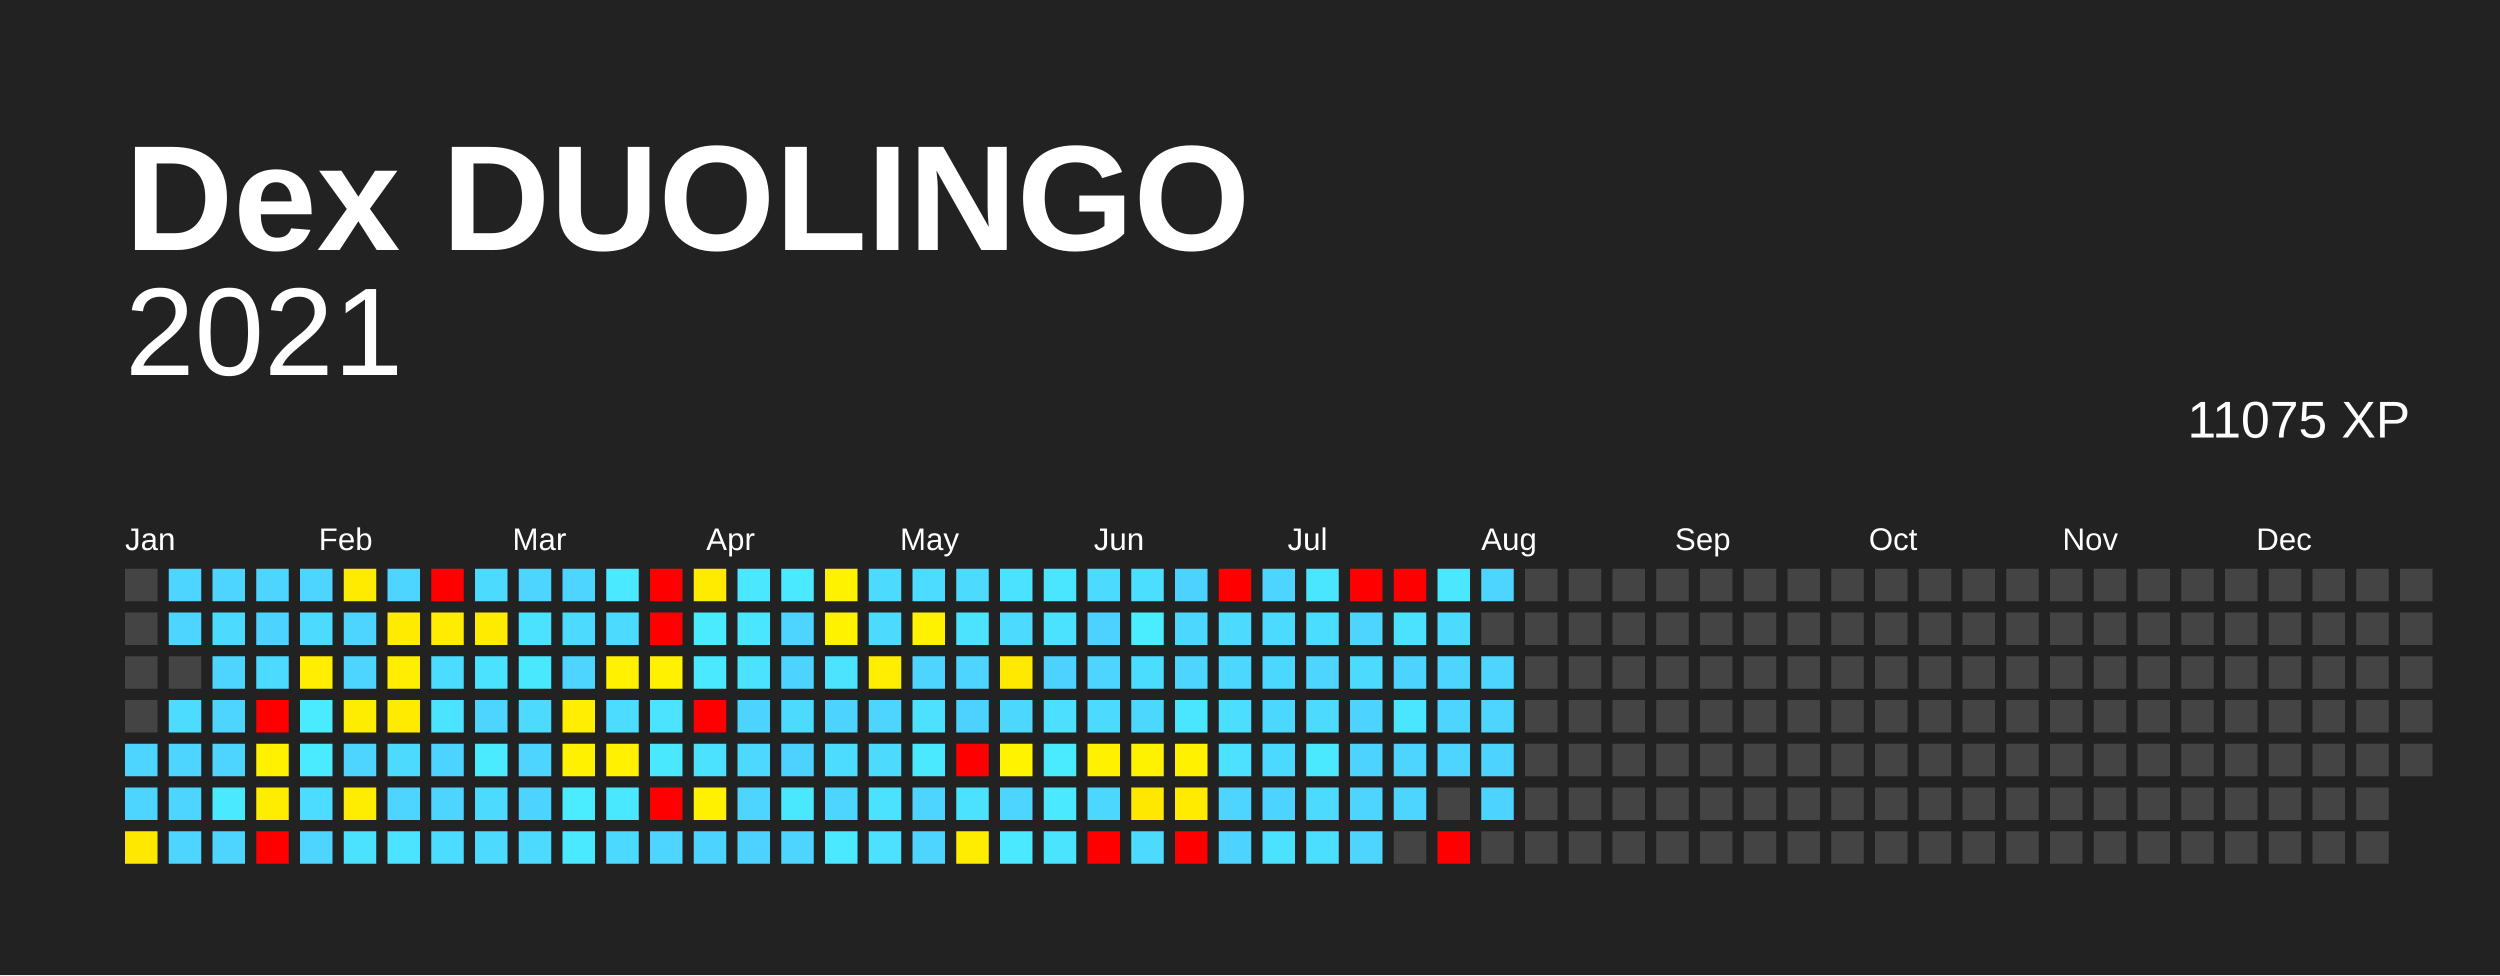
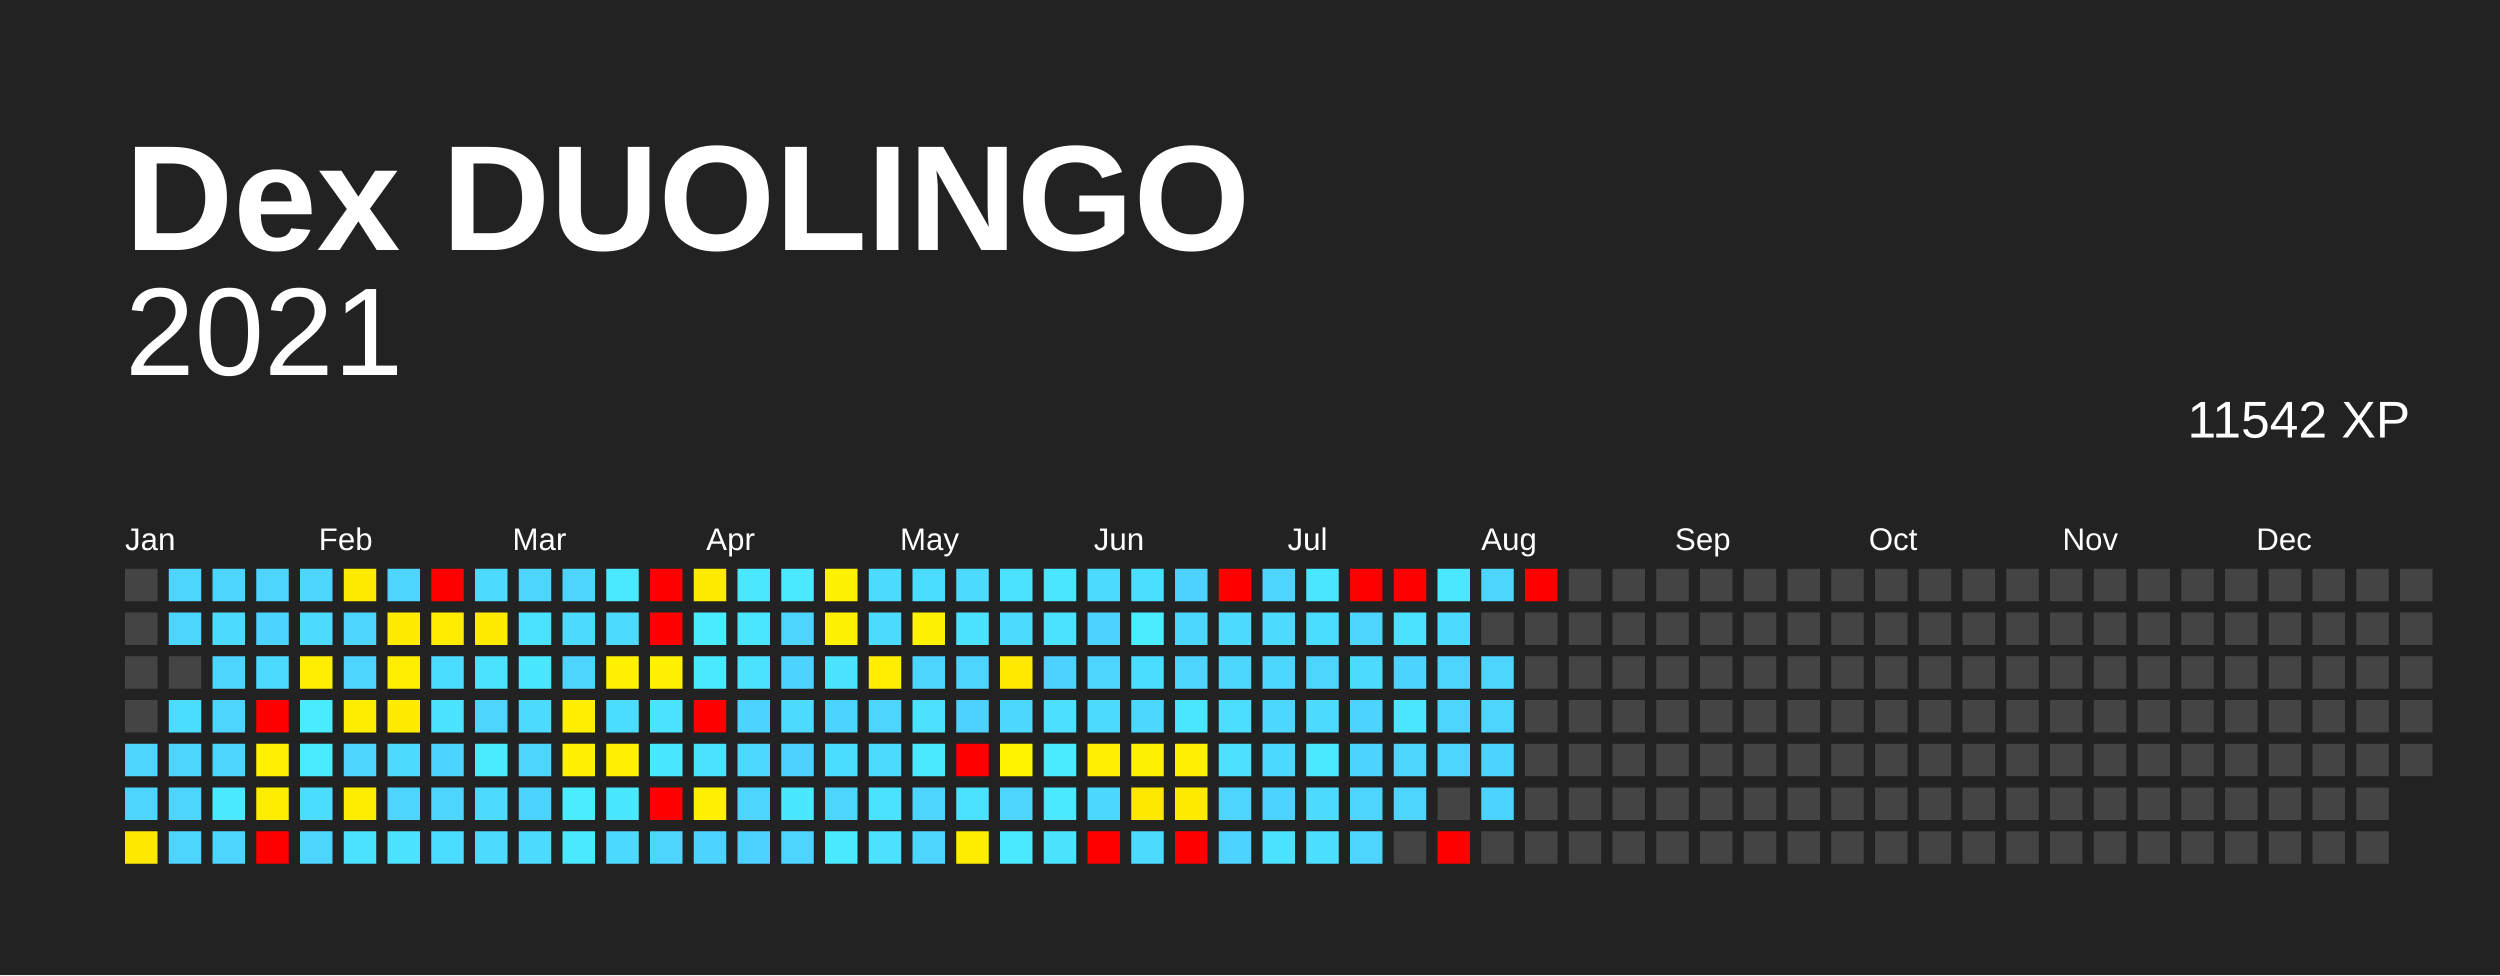
<svg xmlns="http://www.w3.org/2000/svg" baseProfile="full" height="78mm" version="1.1" viewBox="0,0,200,78" width="200mm">
  <defs />
  <rect fill="#222222" height="78" width="200" x="0" y="0" />
  <text fill="#FFFFFF" style="font-size:12px; font-family:Arial; font-weight:bold;" x="10" y="20">Dex DUOLINGO</text>
  <text alignment-baseline="hanging" fill="#FFFFFF" style="font-size:10.0px; font-family:Arial;" x="10" y="30">2021</text>
-   <text alignment-baseline="hanging" fill="#FFFFFF" style="font-size:4.125px; font-family:Arial;" x="175" y="35">11075 XP</text>
+   <text alignment-baseline="hanging" fill="#FFFFFF" style="font-size:4.125px; font-family:Arial;" x="175" y="35">11542 XP</text>
  <text fill="#FFFFFF" style="font-size:2.5px; font-family:Arial" x="10.0" y="44">Jan</text>
  <text fill="#FFFFFF" style="font-size:2.5px; font-family:Arial" x="25.5" y="44">Feb</text>
  <text fill="#FFFFFF" style="font-size:2.5px; font-family:Arial" x="41.0" y="44">Mar</text>
  <text fill="#FFFFFF" style="font-size:2.5px; font-family:Arial" x="56.5" y="44">Apr</text>
  <text fill="#FFFFFF" style="font-size:2.5px; font-family:Arial" x="72.0" y="44">May</text>
  <text fill="#FFFFFF" style="font-size:2.5px; font-family:Arial" x="87.5" y="44">Jun</text>
  <text fill="#FFFFFF" style="font-size:2.5px; font-family:Arial" x="103.0" y="44">Jul</text>
  <text fill="#FFFFFF" style="font-size:2.5px; font-family:Arial" x="118.5" y="44">Aug</text>
  <text fill="#FFFFFF" style="font-size:2.5px; font-family:Arial" x="134.0" y="44">Sep</text>
  <text fill="#FFFFFF" style="font-size:2.5px; font-family:Arial" x="149.5" y="44">Oct</text>
  <text fill="#FFFFFF" style="font-size:2.5px; font-family:Arial" x="165.0" y="44">Nov</text>
  <text fill="#FFFFFF" style="font-size:2.5px; font-family:Arial" x="180.5" y="44">Dec</text>
  <rect fill="#444444" height="2.6" width="2.6" x="10.0" y="45.5" />
  <rect fill="#444444" height="2.6" width="2.6" x="10.0" y="49.0" />
  <rect fill="#444444" height="2.6" width="2.6" x="10.0" y="52.5" />
  <rect fill="#444444" height="2.6" width="2.6" x="10.0" y="56.0" />
  <rect fill="#4dd4ff" height="2.6" width="2.6" x="10.0" y="59.5" />
  <rect fill="#4dd5ff" height="2.6" width="2.6" x="10.0" y="63.0" />
  <rect fill="#ffe800" height="2.6" width="2.6" x="10.0" y="66.5" />
  <rect fill="#4dd4ff" height="2.6" width="2.6" x="13.5" y="45.5" />
  <rect fill="#4dd4ff" height="2.6" width="2.6" x="13.5" y="49.0" />
  <rect fill="#444444" height="2.6" width="2.6" x="13.5" y="52.5" />
  <rect fill="#4cdcff" height="2.6" width="2.6" x="13.5" y="56.0" />
  <rect fill="#4dd4ff" height="2.6" width="2.6" x="13.5" y="59.5" />
  <rect fill="#4dd5ff" height="2.6" width="2.6" x="13.5" y="63.0" />
  <rect fill="#4dd5ff" height="2.6" width="2.6" x="13.5" y="66.5" />
  <rect fill="#4dd5ff" height="2.6" width="2.6" x="17.0" y="45.5" />
  <rect fill="#4cdbff" height="2.6" width="2.6" x="17.0" y="49.0" />
  <rect fill="#4dd4ff" height="2.6" width="2.6" x="17.0" y="52.5" />
  <rect fill="#4dd4ff" height="2.6" width="2.6" x="17.0" y="56.0" />
  <rect fill="#4dd5ff" height="2.6" width="2.6" x="17.0" y="59.5" />
  <rect fill="#4ae9ff" height="2.6" width="2.6" x="17.0" y="63.0" />
  <rect fill="#4dd4ff" height="2.6" width="2.6" x="17.0" y="66.5" />
  <rect fill="#4dd4ff" height="2.6" width="2.6" x="20.5" y="45.5" />
  <rect fill="#4dd3ff" height="2.6" width="2.6" x="20.5" y="49.0" />
  <rect fill="#4cdaff" height="2.6" width="2.6" x="20.5" y="52.5" />
  <rect fill="red" height="2.6" width="2.6" x="20.5" y="56.0" />
  <rect fill="#fff100" height="2.6" width="2.6" x="20.5" y="59.5" />
  <rect fill="#ffed00" height="2.6" width="2.6" x="20.5" y="63.0" />
  <rect fill="red" height="2.6" width="2.6" x="20.5" y="66.5" />
  <rect fill="#4dd5ff" height="2.6" width="2.6" x="24.0" y="45.5" />
  <rect fill="#4cdbff" height="2.6" width="2.6" x="24.0" y="49.0" />
  <rect fill="#ffee00" height="2.6" width="2.6" x="24.0" y="52.5" />
  <rect fill="#4aeaff" height="2.6" width="2.6" x="24.0" y="56.0" />
  <rect fill="#4aeaff" height="2.6" width="2.6" x="24.0" y="59.5" />
  <rect fill="#4cdcff" height="2.6" width="2.6" x="24.0" y="63.0" />
  <rect fill="#4dd4ff" height="2.6" width="2.6" x="24.0" y="66.5" />
  <rect fill="#ffeb00" height="2.6" width="2.6" x="27.5" y="45.5" />
  <rect fill="#4dd4ff" height="2.6" width="2.6" x="27.5" y="49.0" />
  <rect fill="#4dd4ff" height="2.6" width="2.6" x="27.5" y="52.5" />
  <rect fill="#ffed00" height="2.6" width="2.6" x="27.5" y="56.0" />
  <rect fill="#4dd4ff" height="2.6" width="2.6" x="27.5" y="59.5" />
  <rect fill="#ffed00" height="2.6" width="2.6" x="27.5" y="63.0" />
  <rect fill="#4be2ff" height="2.6" width="2.6" x="27.5" y="66.5" />
  <rect fill="#4dd4ff" height="2.6" width="2.6" x="31.0" y="45.5" />
  <rect fill="#ffeb00" height="2.6" width="2.6" x="31.0" y="49.0" />
  <rect fill="#ffee00" height="2.6" width="2.6" x="31.0" y="52.5" />
  <rect fill="#ffeb00" height="2.6" width="2.6" x="31.0" y="56.0" />
  <rect fill="#4cdbff" height="2.6" width="2.6" x="31.0" y="59.5" />
  <rect fill="#4dd4ff" height="2.6" width="2.6" x="31.0" y="63.0" />
  <rect fill="#4be3ff" height="2.6" width="2.6" x="31.0" y="66.5" />
  <rect fill="red" height="2.6" width="2.6" x="34.5" y="45.5" />
  <rect fill="#ffec00" height="2.6" width="2.6" x="34.5" y="49.0" />
  <rect fill="#4cdcff" height="2.6" width="2.6" x="34.5" y="52.5" />
  <rect fill="#4be3ff" height="2.6" width="2.6" x="34.5" y="56.0" />
  <rect fill="#4dd3ff" height="2.6" width="2.6" x="34.5" y="59.5" />
  <rect fill="#4dd4ff" height="2.6" width="2.6" x="34.5" y="63.0" />
  <rect fill="#4cdcff" height="2.6" width="2.6" x="34.5" y="66.5" />
  <rect fill="#4cdaff" height="2.6" width="2.6" x="38.0" y="45.5" />
  <rect fill="#ffeb00" height="2.6" width="2.6" x="38.0" y="49.0" />
  <rect fill="#4be2ff" height="2.6" width="2.6" x="38.0" y="52.5" />
  <rect fill="#4dd5ff" height="2.6" width="2.6" x="38.0" y="56.0" />
  <rect fill="#4aeaff" height="2.6" width="2.6" x="38.0" y="59.5" />
  <rect fill="#4cdaff" height="2.6" width="2.6" x="38.0" y="63.0" />
  <rect fill="#4cdbff" height="2.6" width="2.6" x="38.0" y="66.5" />
  <rect fill="#4dd4ff" height="2.6" width="2.6" x="41.5" y="45.5" />
  <rect fill="#4be2ff" height="2.6" width="2.6" x="41.5" y="49.0" />
  <rect fill="#4ae8ff" height="2.6" width="2.6" x="41.5" y="52.5" />
  <rect fill="#4cdbff" height="2.6" width="2.6" x="41.5" y="56.0" />
  <rect fill="#4dd4ff" height="2.6" width="2.6" x="41.5" y="59.5" />
  <rect fill="#4dd3ff" height="2.6" width="2.6" x="41.5" y="63.0" />
  <rect fill="#4cdbff" height="2.6" width="2.6" x="41.5" y="66.5" />
  <rect fill="#4dd5ff" height="2.6" width="2.6" x="45.0" y="45.5" />
  <rect fill="#4cdaff" height="2.6" width="2.6" x="45.0" y="49.0" />
  <rect fill="#4dd4ff" height="2.6" width="2.6" x="45.0" y="52.5" />
  <rect fill="#ffee00" height="2.6" width="2.6" x="45.0" y="56.0" />
  <rect fill="#fff100" height="2.6" width="2.6" x="45.0" y="59.5" />
  <rect fill="#4aecff" height="2.6" width="2.6" x="45.0" y="63.0" />
  <rect fill="#4ae9ff" height="2.6" width="2.6" x="45.0" y="66.5" />
  <rect fill="#4ae9ff" height="2.6" width="2.6" x="48.5" y="45.5" />
  <rect fill="#4cdbff" height="2.6" width="2.6" x="48.5" y="49.0" />
  <rect fill="#fff100" height="2.6" width="2.6" x="48.5" y="52.5" />
  <rect fill="#4cdcff" height="2.6" width="2.6" x="48.5" y="56.0" />
  <rect fill="#fff100" height="2.6" width="2.6" x="48.5" y="59.5" />
  <rect fill="#4ae8ff" height="2.6" width="2.6" x="48.5" y="63.0" />
  <rect fill="#4cd9ff" height="2.6" width="2.6" x="48.5" y="66.5" />
  <rect fill="red" height="2.6" width="2.6" x="52.0" y="45.5" />
  <rect fill="red" height="2.6" width="2.6" x="52.0" y="49.0" />
  <rect fill="#fff100" height="2.6" width="2.6" x="52.0" y="52.5" />
  <rect fill="#4be3ff" height="2.6" width="2.6" x="52.0" y="56.0" />
  <rect fill="#4ae8ff" height="2.6" width="2.6" x="52.0" y="59.5" />
  <rect fill="red" height="2.6" width="2.6" x="52.0" y="63.0" />
  <rect fill="#4dd5ff" height="2.6" width="2.6" x="52.0" y="66.5" />
  <rect fill="#ffeb00" height="2.6" width="2.6" x="55.5" y="45.5" />
  <rect fill="#4aeaff" height="2.6" width="2.6" x="55.5" y="49.0" />
  <rect fill="#4ae9ff" height="2.6" width="2.6" x="55.5" y="52.5" />
  <rect fill="red" height="2.6" width="2.6" x="55.5" y="56.0" />
  <rect fill="#4be2ff" height="2.6" width="2.6" x="55.5" y="59.5" />
  <rect fill="#fff100" height="2.6" width="2.6" x="55.5" y="63.0" />
  <rect fill="#4dd3ff" height="2.6" width="2.6" x="55.5" y="66.5" />
  <rect fill="#4ae7ff" height="2.6" width="2.6" x="59.0" y="45.5" />
  <rect fill="#4ae6ff" height="2.6" width="2.6" x="59.0" y="49.0" />
  <rect fill="#4be2ff" height="2.6" width="2.6" x="59.0" y="52.5" />
  <rect fill="#4dd3ff" height="2.6" width="2.6" x="59.0" y="56.0" />
  <rect fill="#4cd8ff" height="2.6" width="2.6" x="59.0" y="59.5" />
  <rect fill="#4dd5ff" height="2.6" width="2.6" x="59.0" y="63.0" />
  <rect fill="#4dd2ff" height="2.6" width="2.6" x="59.0" y="66.5" />
  <rect fill="#4ae9ff" height="2.6" width="2.6" x="62.5" y="45.5" />
  <rect fill="#4dd4ff" height="2.6" width="2.6" x="62.5" y="49.0" />
  <rect fill="#4dd3ff" height="2.6" width="2.6" x="62.5" y="52.5" />
  <rect fill="#4cdaff" height="2.6" width="2.6" x="62.5" y="56.0" />
  <rect fill="#4dd2ff" height="2.6" width="2.6" x="62.5" y="59.5" />
  <rect fill="#4ae8ff" height="2.6" width="2.6" x="62.5" y="63.0" />
  <rect fill="#4dd4ff" height="2.6" width="2.6" x="62.5" y="66.5" />
  <rect fill="#fff200" height="2.6" width="2.6" x="66.0" y="45.5" />
  <rect fill="#fff200" height="2.6" width="2.6" x="66.0" y="49.0" />
  <rect fill="#4be3ff" height="2.6" width="2.6" x="66.0" y="52.5" />
  <rect fill="#4dd3ff" height="2.6" width="2.6" x="66.0" y="56.0" />
  <rect fill="#4cdcff" height="2.6" width="2.6" x="66.0" y="59.5" />
  <rect fill="#4dd5ff" height="2.6" width="2.6" x="66.0" y="63.0" />
  <rect fill="#4ae9ff" height="2.6" width="2.6" x="66.0" y="66.5" />
  <rect fill="#4cdbff" height="2.6" width="2.6" x="69.5" y="45.5" />
  <rect fill="#4cdaff" height="2.6" width="2.6" x="69.5" y="49.0" />
  <rect fill="#ffee00" height="2.6" width="2.6" x="69.5" y="52.5" />
  <rect fill="#4dd4ff" height="2.6" width="2.6" x="69.5" y="56.0" />
  <rect fill="#4cdbff" height="2.6" width="2.6" x="69.5" y="59.5" />
  <rect fill="#4be2ff" height="2.6" width="2.6" x="69.5" y="63.0" />
  <rect fill="#4be1ff" height="2.6" width="2.6" x="69.5" y="66.5" />
  <rect fill="#4cdcff" height="2.6" width="2.6" x="73.0" y="45.5" />
  <rect fill="#fff200" height="2.6" width="2.6" x="73.0" y="49.0" />
  <rect fill="#4dd4ff" height="2.6" width="2.6" x="73.0" y="52.5" />
  <rect fill="#4be1ff" height="2.6" width="2.6" x="73.0" y="56.0" />
  <rect fill="#4ae9ff" height="2.6" width="2.6" x="73.0" y="59.5" />
  <rect fill="#4dd5ff" height="2.6" width="2.6" x="73.0" y="63.0" />
  <rect fill="#4dd4ff" height="2.6" width="2.6" x="73.0" y="66.5" />
  <rect fill="#4cdbff" height="2.6" width="2.6" x="76.5" y="45.5" />
  <rect fill="#4be3ff" height="2.6" width="2.6" x="76.5" y="49.0" />
  <rect fill="#4dd4ff" height="2.6" width="2.6" x="76.5" y="52.5" />
  <rect fill="#4dd2ff" height="2.6" width="2.6" x="76.5" y="56.0" />
  <rect fill="red" height="2.6" width="2.6" x="76.5" y="59.5" />
  <rect fill="#4be2ff" height="2.6" width="2.6" x="76.5" y="63.0" />
  <rect fill="#ffed00" height="2.6" width="2.6" x="76.5" y="66.5" />
  <rect fill="#4be2ff" height="2.6" width="2.6" x="80.0" y="45.5" />
  <rect fill="#4cdbff" height="2.6" width="2.6" x="80.0" y="49.0" />
  <rect fill="#ffe900" height="2.6" width="2.6" x="80.0" y="52.5" />
  <rect fill="#4cd7ff" height="2.6" width="2.6" x="80.0" y="56.0" />
  <rect fill="#fff300" height="2.6" width="2.6" x="80.0" y="59.5" />
  <rect fill="#4dd5ff" height="2.6" width="2.6" x="80.0" y="63.0" />
  <rect fill="#4ae9ff" height="2.6" width="2.6" x="80.0" y="66.5" />
  <rect fill="#4ae6ff" height="2.6" width="2.6" x="83.5" y="45.5" />
  <rect fill="#4be2ff" height="2.6" width="2.6" x="83.5" y="49.0" />
  <rect fill="#4dd2ff" height="2.6" width="2.6" x="83.5" y="52.5" />
  <rect fill="#4be0ff" height="2.6" width="2.6" x="83.5" y="56.0" />
  <rect fill="#4aebff" height="2.6" width="2.6" x="83.5" y="59.5" />
  <rect fill="#4ae9ff" height="2.6" width="2.6" x="83.5" y="63.0" />
  <rect fill="#4be4ff" height="2.6" width="2.6" x="83.5" y="66.5" />
  <rect fill="#4cdbff" height="2.6" width="2.6" x="87.0" y="45.5" />
  <rect fill="#4dd2ff" height="2.6" width="2.6" x="87.0" y="49.0" />
  <rect fill="#4dd4ff" height="2.6" width="2.6" x="87.0" y="52.5" />
  <rect fill="#4cdbff" height="2.6" width="2.6" x="87.0" y="56.0" />
  <rect fill="#fff100" height="2.6" width="2.6" x="87.0" y="59.5" />
  <rect fill="#4cd7ff" height="2.6" width="2.6" x="87.0" y="63.0" />
  <rect fill="red" height="2.6" width="2.6" x="87.0" y="66.5" />
  <rect fill="#4bdfff" height="2.6" width="2.6" x="90.5" y="45.5" />
  <rect fill="#4aecff" height="2.6" width="2.6" x="90.5" y="49.0" />
  <rect fill="#4bddff" height="2.6" width="2.6" x="90.5" y="52.5" />
  <rect fill="#4cd7ff" height="2.6" width="2.6" x="90.5" y="56.0" />
  <rect fill="#fff200" height="2.6" width="2.6" x="90.5" y="59.5" />
  <rect fill="#ffe800" height="2.6" width="2.6" x="90.5" y="63.0" />
  <rect fill="#4cdaff" height="2.6" width="2.6" x="90.5" y="66.5" />
  <rect fill="#4dd2ff" height="2.6" width="2.6" x="94.0" y="45.5" />
  <rect fill="#4cd7ff" height="2.6" width="2.6" x="94.0" y="49.0" />
  <rect fill="#4dd5ff" height="2.6" width="2.6" x="94.0" y="52.5" />
  <rect fill="#4ae5ff" height="2.6" width="2.6" x="94.0" y="56.0" />
  <rect fill="#fff100" height="2.6" width="2.6" x="94.0" y="59.5" />
  <rect fill="#ffeb00" height="2.6" width="2.6" x="94.0" y="63.0" />
  <rect fill="red" height="2.6" width="2.6" x="94.0" y="66.5" />
  <rect fill="red" height="2.6" width="2.6" x="97.5" y="45.5" />
  <rect fill="#4cdaff" height="2.6" width="2.6" x="97.5" y="49.0" />
  <rect fill="#4cd7ff" height="2.6" width="2.6" x="97.5" y="52.5" />
  <rect fill="#4bdeff" height="2.6" width="2.6" x="97.5" y="56.0" />
  <rect fill="#4be1ff" height="2.6" width="2.6" x="97.5" y="59.5" />
  <rect fill="#4dd4ff" height="2.6" width="2.6" x="97.5" y="63.0" />
  <rect fill="#4dd3ff" height="2.6" width="2.6" x="97.5" y="66.5" />
  <rect fill="#4dd4ff" height="2.6" width="2.6" x="101.0" y="45.5" />
  <rect fill="#4cdaff" height="2.6" width="2.6" x="101.0" y="49.0" />
  <rect fill="#4cd7ff" height="2.6" width="2.6" x="101.0" y="52.5" />
  <rect fill="#4cd7ff" height="2.6" width="2.6" x="101.0" y="56.0" />
  <rect fill="#4cd9ff" height="2.6" width="2.6" x="101.0" y="59.5" />
  <rect fill="#4dd3ff" height="2.6" width="2.6" x="101.0" y="63.0" />
  <rect fill="#4be2ff" height="2.6" width="2.6" x="101.0" y="66.5" />
  <rect fill="#4ae6ff" height="2.6" width="2.6" x="104.5" y="45.5" />
  <rect fill="#4bddff" height="2.6" width="2.6" x="104.5" y="49.0" />
  <rect fill="#4dd4ff" height="2.6" width="2.6" x="104.5" y="52.5" />
  <rect fill="#4cdaff" height="2.6" width="2.6" x="104.5" y="56.0" />
  <rect fill="#4ae9ff" height="2.6" width="2.6" x="104.5" y="59.5" />
  <rect fill="#4cdbff" height="2.6" width="2.6" x="104.5" y="63.0" />
  <rect fill="#4bdeff" height="2.6" width="2.6" x="104.5" y="66.5" />
  <rect fill="red" height="2.6" width="2.6" x="108.0" y="45.5" />
  <rect fill="#4dd4ff" height="2.6" width="2.6" x="108.0" y="49.0" />
  <rect fill="#4cdaff" height="2.6" width="2.6" x="108.0" y="52.5" />
  <rect fill="#4dd3ff" height="2.6" width="2.6" x="108.0" y="56.0" />
  <rect fill="#4dd3ff" height="2.6" width="2.6" x="108.0" y="59.5" />
  <rect fill="#4dd4ff" height="2.6" width="2.6" x="108.0" y="63.0" />
  <rect fill="#4dd4ff" height="2.6" width="2.6" x="108.0" y="66.5" />
  <rect fill="red" height="2.6" width="2.6" x="111.5" y="45.5" />
  <rect fill="#4be2ff" height="2.6" width="2.6" x="111.5" y="49.0" />
  <rect fill="#4dd3ff" height="2.6" width="2.6" x="111.5" y="52.5" />
  <rect fill="#4ae5ff" height="2.6" width="2.6" x="111.5" y="56.0" />
  <rect fill="#4dd4ff" height="2.6" width="2.6" x="111.5" y="59.5" />
  <rect fill="#4dd5ff" height="2.6" width="2.6" x="111.5" y="63.0" />
  <rect fill="#444444" height="2.6" width="2.6" x="111.5" y="66.5" />
  <rect fill="#4ae7ff" height="2.6" width="2.6" x="115.0" y="45.5" />
  <rect fill="#4cdbff" height="2.6" width="2.6" x="115.0" y="49.0" />
  <rect fill="#4dd4ff" height="2.6" width="2.6" x="115.0" y="52.5" />
  <rect fill="#4dd4ff" height="2.6" width="2.6" x="115.0" y="56.0" />
  <rect fill="#4dd4ff" height="2.6" width="2.6" x="115.0" y="59.5" />
  <rect fill="#444444" height="2.6" width="2.6" x="115.0" y="63.0" />
  <rect fill="red" height="2.6" width="2.6" x="115.0" y="66.5" />
  <rect fill="#4dd4ff" height="2.6" width="2.6" x="118.5" y="45.5" />
  <rect fill="#444444" height="2.6" width="2.6" x="118.5" y="49.0" />
  <rect fill="#4dd4ff" height="2.6" width="2.6" x="118.5" y="52.5" />
  <rect fill="#4dd4ff" height="2.6" width="2.6" x="118.5" y="56.0" />
  <rect fill="#4dd3ff" height="2.6" width="2.6" x="118.5" y="59.5" />
  <rect fill="#4dd3ff" height="2.6" width="2.6" x="118.5" y="63.0" />
  <rect fill="#444444" height="2.6" width="2.6" x="118.5" y="66.5" />
-   <rect fill="#444444" height="2.6" width="2.6" x="122.0" y="45.5" />
+   <rect fill="red" height="2.6" width="2.6" x="122.0" y="45.5" />
  <rect fill="#444444" height="2.6" width="2.6" x="122.0" y="49.0" />
  <rect fill="#444444" height="2.6" width="2.6" x="122.0" y="52.5" />
  <rect fill="#444444" height="2.6" width="2.6" x="122.0" y="56.0" />
  <rect fill="#444444" height="2.6" width="2.6" x="122.0" y="59.5" />
  <rect fill="#444444" height="2.6" width="2.6" x="122.0" y="63.0" />
  <rect fill="#444444" height="2.6" width="2.6" x="122.0" y="66.5" />
  <rect fill="#444444" height="2.6" width="2.6" x="125.5" y="45.5" />
  <rect fill="#444444" height="2.6" width="2.6" x="125.5" y="49.0" />
  <rect fill="#444444" height="2.6" width="2.6" x="125.5" y="52.5" />
  <rect fill="#444444" height="2.6" width="2.6" x="125.5" y="56.0" />
  <rect fill="#444444" height="2.6" width="2.6" x="125.5" y="59.5" />
  <rect fill="#444444" height="2.6" width="2.6" x="125.5" y="63.0" />
  <rect fill="#444444" height="2.6" width="2.6" x="125.5" y="66.5" />
  <rect fill="#444444" height="2.6" width="2.6" x="129.0" y="45.5" />
  <rect fill="#444444" height="2.6" width="2.6" x="129.0" y="49.0" />
  <rect fill="#444444" height="2.6" width="2.6" x="129.0" y="52.5" />
  <rect fill="#444444" height="2.6" width="2.6" x="129.0" y="56.0" />
  <rect fill="#444444" height="2.6" width="2.6" x="129.0" y="59.5" />
  <rect fill="#444444" height="2.6" width="2.6" x="129.0" y="63.0" />
  <rect fill="#444444" height="2.6" width="2.6" x="129.0" y="66.5" />
  <rect fill="#444444" height="2.6" width="2.6" x="132.5" y="45.5" />
  <rect fill="#444444" height="2.6" width="2.6" x="132.5" y="49.0" />
  <rect fill="#444444" height="2.6" width="2.6" x="132.5" y="52.5" />
  <rect fill="#444444" height="2.6" width="2.6" x="132.5" y="56.0" />
  <rect fill="#444444" height="2.6" width="2.6" x="132.5" y="59.5" />
  <rect fill="#444444" height="2.6" width="2.6" x="132.5" y="63.0" />
  <rect fill="#444444" height="2.6" width="2.6" x="132.5" y="66.5" />
  <rect fill="#444444" height="2.6" width="2.6" x="136.0" y="45.5" />
  <rect fill="#444444" height="2.6" width="2.6" x="136.0" y="49.0" />
  <rect fill="#444444" height="2.6" width="2.6" x="136.0" y="52.5" />
  <rect fill="#444444" height="2.6" width="2.6" x="136.0" y="56.0" />
  <rect fill="#444444" height="2.6" width="2.6" x="136.0" y="59.5" />
  <rect fill="#444444" height="2.6" width="2.6" x="136.0" y="63.0" />
  <rect fill="#444444" height="2.6" width="2.6" x="136.0" y="66.5" />
  <rect fill="#444444" height="2.6" width="2.6" x="139.5" y="45.5" />
  <rect fill="#444444" height="2.6" width="2.6" x="139.5" y="49.0" />
  <rect fill="#444444" height="2.6" width="2.6" x="139.5" y="52.5" />
  <rect fill="#444444" height="2.6" width="2.6" x="139.5" y="56.0" />
  <rect fill="#444444" height="2.6" width="2.6" x="139.5" y="59.5" />
  <rect fill="#444444" height="2.6" width="2.6" x="139.5" y="63.0" />
  <rect fill="#444444" height="2.6" width="2.6" x="139.5" y="66.5" />
  <rect fill="#444444" height="2.6" width="2.6" x="143.0" y="45.5" />
  <rect fill="#444444" height="2.6" width="2.6" x="143.0" y="49.0" />
  <rect fill="#444444" height="2.6" width="2.6" x="143.0" y="52.5" />
  <rect fill="#444444" height="2.6" width="2.6" x="143.0" y="56.0" />
  <rect fill="#444444" height="2.6" width="2.6" x="143.0" y="59.5" />
  <rect fill="#444444" height="2.6" width="2.6" x="143.0" y="63.0" />
  <rect fill="#444444" height="2.6" width="2.6" x="143.0" y="66.5" />
  <rect fill="#444444" height="2.6" width="2.6" x="146.5" y="45.5" />
  <rect fill="#444444" height="2.6" width="2.6" x="146.5" y="49.0" />
  <rect fill="#444444" height="2.6" width="2.6" x="146.5" y="52.5" />
  <rect fill="#444444" height="2.6" width="2.6" x="146.5" y="56.0" />
  <rect fill="#444444" height="2.6" width="2.6" x="146.5" y="59.5" />
  <rect fill="#444444" height="2.6" width="2.6" x="146.5" y="63.0" />
  <rect fill="#444444" height="2.6" width="2.6" x="146.5" y="66.5" />
  <rect fill="#444444" height="2.6" width="2.6" x="150.0" y="45.5" />
  <rect fill="#444444" height="2.6" width="2.6" x="150.0" y="49.0" />
  <rect fill="#444444" height="2.6" width="2.6" x="150.0" y="52.5" />
  <rect fill="#444444" height="2.6" width="2.6" x="150.0" y="56.0" />
  <rect fill="#444444" height="2.6" width="2.6" x="150.0" y="59.5" />
  <rect fill="#444444" height="2.6" width="2.6" x="150.0" y="63.0" />
  <rect fill="#444444" height="2.6" width="2.6" x="150.0" y="66.5" />
  <rect fill="#444444" height="2.6" width="2.6" x="153.5" y="45.5" />
  <rect fill="#444444" height="2.6" width="2.6" x="153.5" y="49.0" />
  <rect fill="#444444" height="2.6" width="2.6" x="153.5" y="52.5" />
  <rect fill="#444444" height="2.6" width="2.6" x="153.5" y="56.0" />
  <rect fill="#444444" height="2.6" width="2.6" x="153.5" y="59.5" />
  <rect fill="#444444" height="2.6" width="2.6" x="153.5" y="63.0" />
  <rect fill="#444444" height="2.6" width="2.6" x="153.5" y="66.5" />
  <rect fill="#444444" height="2.6" width="2.6" x="157.0" y="45.5" />
  <rect fill="#444444" height="2.6" width="2.6" x="157.0" y="49.0" />
  <rect fill="#444444" height="2.6" width="2.6" x="157.0" y="52.5" />
  <rect fill="#444444" height="2.6" width="2.6" x="157.0" y="56.0" />
  <rect fill="#444444" height="2.6" width="2.6" x="157.0" y="59.5" />
  <rect fill="#444444" height="2.6" width="2.6" x="157.0" y="63.0" />
  <rect fill="#444444" height="2.6" width="2.6" x="157.0" y="66.5" />
  <rect fill="#444444" height="2.6" width="2.6" x="160.5" y="45.5" />
  <rect fill="#444444" height="2.6" width="2.6" x="160.5" y="49.0" />
  <rect fill="#444444" height="2.6" width="2.6" x="160.5" y="52.5" />
  <rect fill="#444444" height="2.6" width="2.6" x="160.5" y="56.0" />
  <rect fill="#444444" height="2.6" width="2.6" x="160.5" y="59.5" />
  <rect fill="#444444" height="2.6" width="2.6" x="160.5" y="63.0" />
  <rect fill="#444444" height="2.6" width="2.6" x="160.5" y="66.5" />
  <rect fill="#444444" height="2.6" width="2.6" x="164.0" y="45.5" />
  <rect fill="#444444" height="2.6" width="2.6" x="164.0" y="49.0" />
  <rect fill="#444444" height="2.6" width="2.6" x="164.0" y="52.5" />
  <rect fill="#444444" height="2.6" width="2.6" x="164.0" y="56.0" />
  <rect fill="#444444" height="2.6" width="2.6" x="164.0" y="59.5" />
  <rect fill="#444444" height="2.6" width="2.6" x="164.0" y="63.0" />
  <rect fill="#444444" height="2.6" width="2.6" x="164.0" y="66.5" />
  <rect fill="#444444" height="2.6" width="2.6" x="167.5" y="45.5" />
  <rect fill="#444444" height="2.6" width="2.6" x="167.5" y="49.0" />
  <rect fill="#444444" height="2.6" width="2.6" x="167.5" y="52.5" />
  <rect fill="#444444" height="2.6" width="2.6" x="167.5" y="56.0" />
  <rect fill="#444444" height="2.6" width="2.6" x="167.5" y="59.5" />
  <rect fill="#444444" height="2.6" width="2.6" x="167.5" y="63.0" />
  <rect fill="#444444" height="2.6" width="2.6" x="167.5" y="66.5" />
  <rect fill="#444444" height="2.6" width="2.6" x="171.0" y="45.5" />
  <rect fill="#444444" height="2.6" width="2.6" x="171.0" y="49.0" />
  <rect fill="#444444" height="2.6" width="2.6" x="171.0" y="52.5" />
  <rect fill="#444444" height="2.6" width="2.6" x="171.0" y="56.0" />
  <rect fill="#444444" height="2.6" width="2.6" x="171.0" y="59.5" />
  <rect fill="#444444" height="2.6" width="2.6" x="171.0" y="63.0" />
  <rect fill="#444444" height="2.6" width="2.6" x="171.0" y="66.5" />
  <rect fill="#444444" height="2.6" width="2.6" x="174.5" y="45.5" />
  <rect fill="#444444" height="2.6" width="2.6" x="174.5" y="49.0" />
  <rect fill="#444444" height="2.6" width="2.6" x="174.5" y="52.5" />
  <rect fill="#444444" height="2.6" width="2.6" x="174.5" y="56.0" />
  <rect fill="#444444" height="2.6" width="2.6" x="174.5" y="59.5" />
  <rect fill="#444444" height="2.6" width="2.6" x="174.5" y="63.0" />
  <rect fill="#444444" height="2.6" width="2.6" x="174.5" y="66.5" />
  <rect fill="#444444" height="2.6" width="2.6" x="178.0" y="45.5" />
  <rect fill="#444444" height="2.6" width="2.6" x="178.0" y="49.0" />
  <rect fill="#444444" height="2.6" width="2.6" x="178.0" y="52.5" />
  <rect fill="#444444" height="2.6" width="2.6" x="178.0" y="56.0" />
  <rect fill="#444444" height="2.6" width="2.6" x="178.0" y="59.5" />
  <rect fill="#444444" height="2.6" width="2.6" x="178.0" y="63.0" />
  <rect fill="#444444" height="2.6" width="2.6" x="178.0" y="66.5" />
  <rect fill="#444444" height="2.6" width="2.6" x="181.5" y="45.5" />
  <rect fill="#444444" height="2.6" width="2.6" x="181.5" y="49.0" />
  <rect fill="#444444" height="2.6" width="2.6" x="181.5" y="52.5" />
  <rect fill="#444444" height="2.6" width="2.6" x="181.5" y="56.0" />
  <rect fill="#444444" height="2.6" width="2.6" x="181.5" y="59.5" />
  <rect fill="#444444" height="2.6" width="2.6" x="181.5" y="63.0" />
  <rect fill="#444444" height="2.6" width="2.6" x="181.5" y="66.5" />
  <rect fill="#444444" height="2.6" width="2.6" x="185.0" y="45.5" />
  <rect fill="#444444" height="2.6" width="2.6" x="185.0" y="49.0" />
  <rect fill="#444444" height="2.6" width="2.6" x="185.0" y="52.5" />
  <rect fill="#444444" height="2.6" width="2.6" x="185.0" y="56.0" />
  <rect fill="#444444" height="2.6" width="2.6" x="185.0" y="59.5" />
  <rect fill="#444444" height="2.6" width="2.6" x="185.0" y="63.0" />
  <rect fill="#444444" height="2.6" width="2.6" x="185.0" y="66.5" />
  <rect fill="#444444" height="2.6" width="2.6" x="188.5" y="45.5" />
  <rect fill="#444444" height="2.6" width="2.6" x="188.5" y="49.0" />
  <rect fill="#444444" height="2.6" width="2.6" x="188.5" y="52.5" />
  <rect fill="#444444" height="2.6" width="2.6" x="188.5" y="56.0" />
  <rect fill="#444444" height="2.6" width="2.6" x="188.5" y="59.5" />
  <rect fill="#444444" height="2.6" width="2.6" x="188.5" y="63.0" />
  <rect fill="#444444" height="2.6" width="2.6" x="188.5" y="66.5" />
  <rect fill="#444444" height="2.6" width="2.6" x="192.0" y="45.5" />
  <rect fill="#444444" height="2.6" width="2.6" x="192.0" y="49.0" />
  <rect fill="#444444" height="2.6" width="2.6" x="192.0" y="52.5" />
  <rect fill="#444444" height="2.6" width="2.6" x="192.0" y="56.0" />
  <rect fill="#444444" height="2.6" width="2.6" x="192.0" y="59.5" />
</svg>
